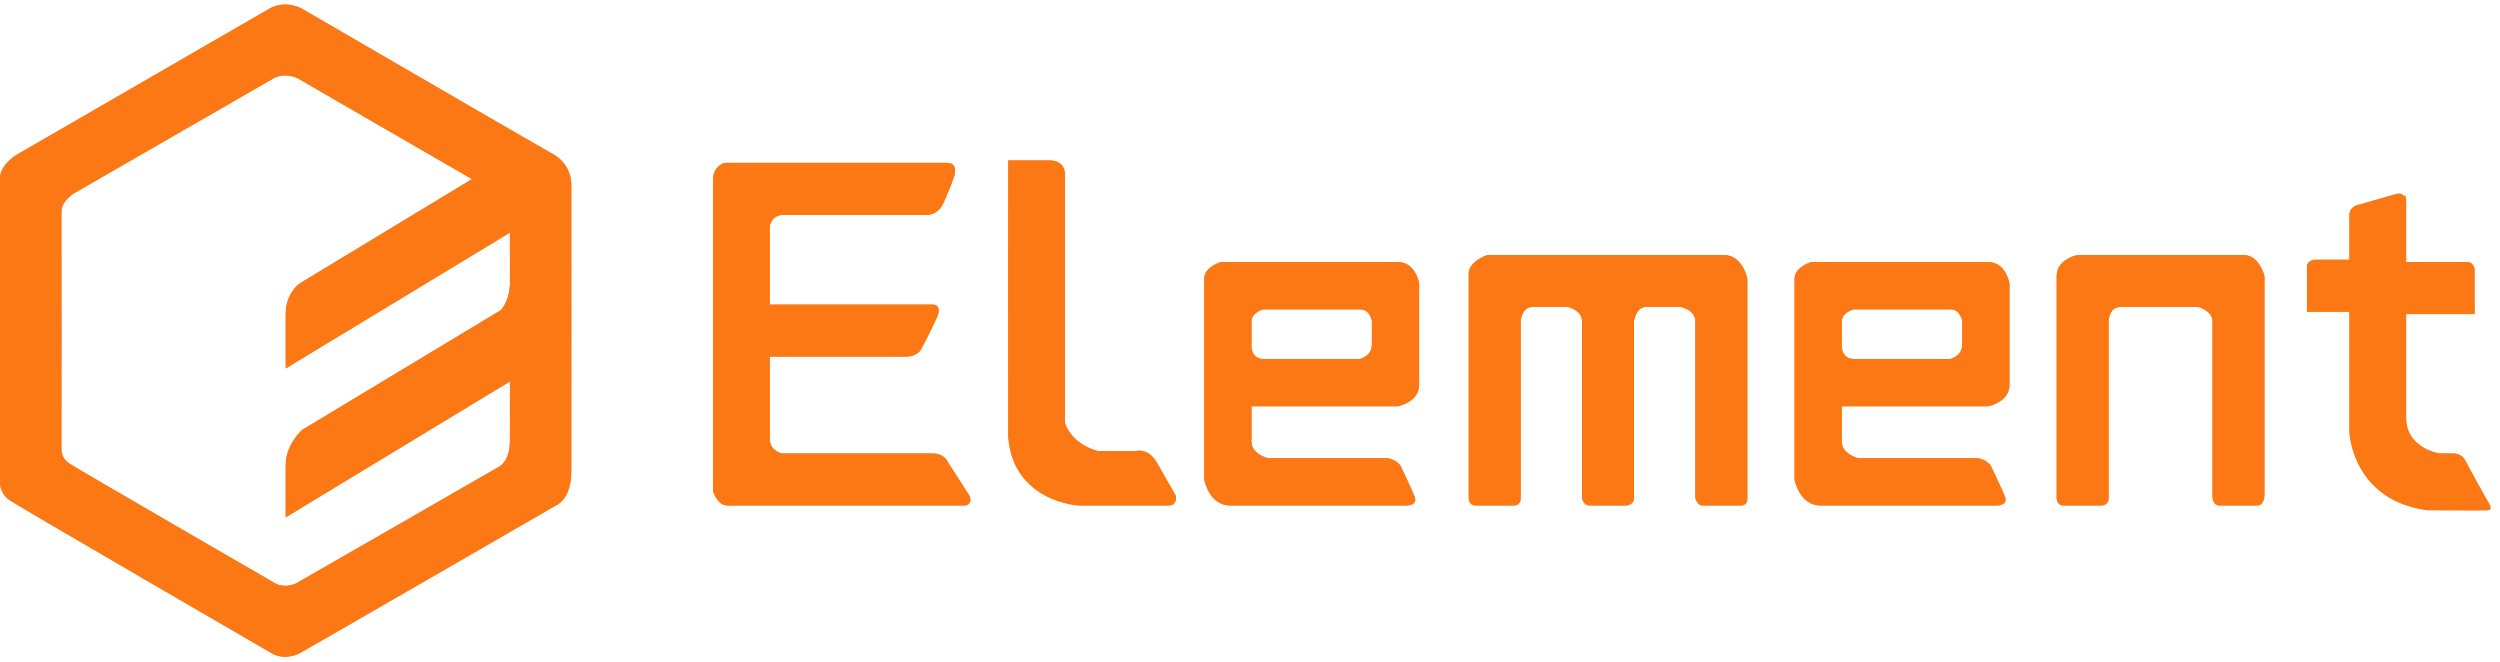
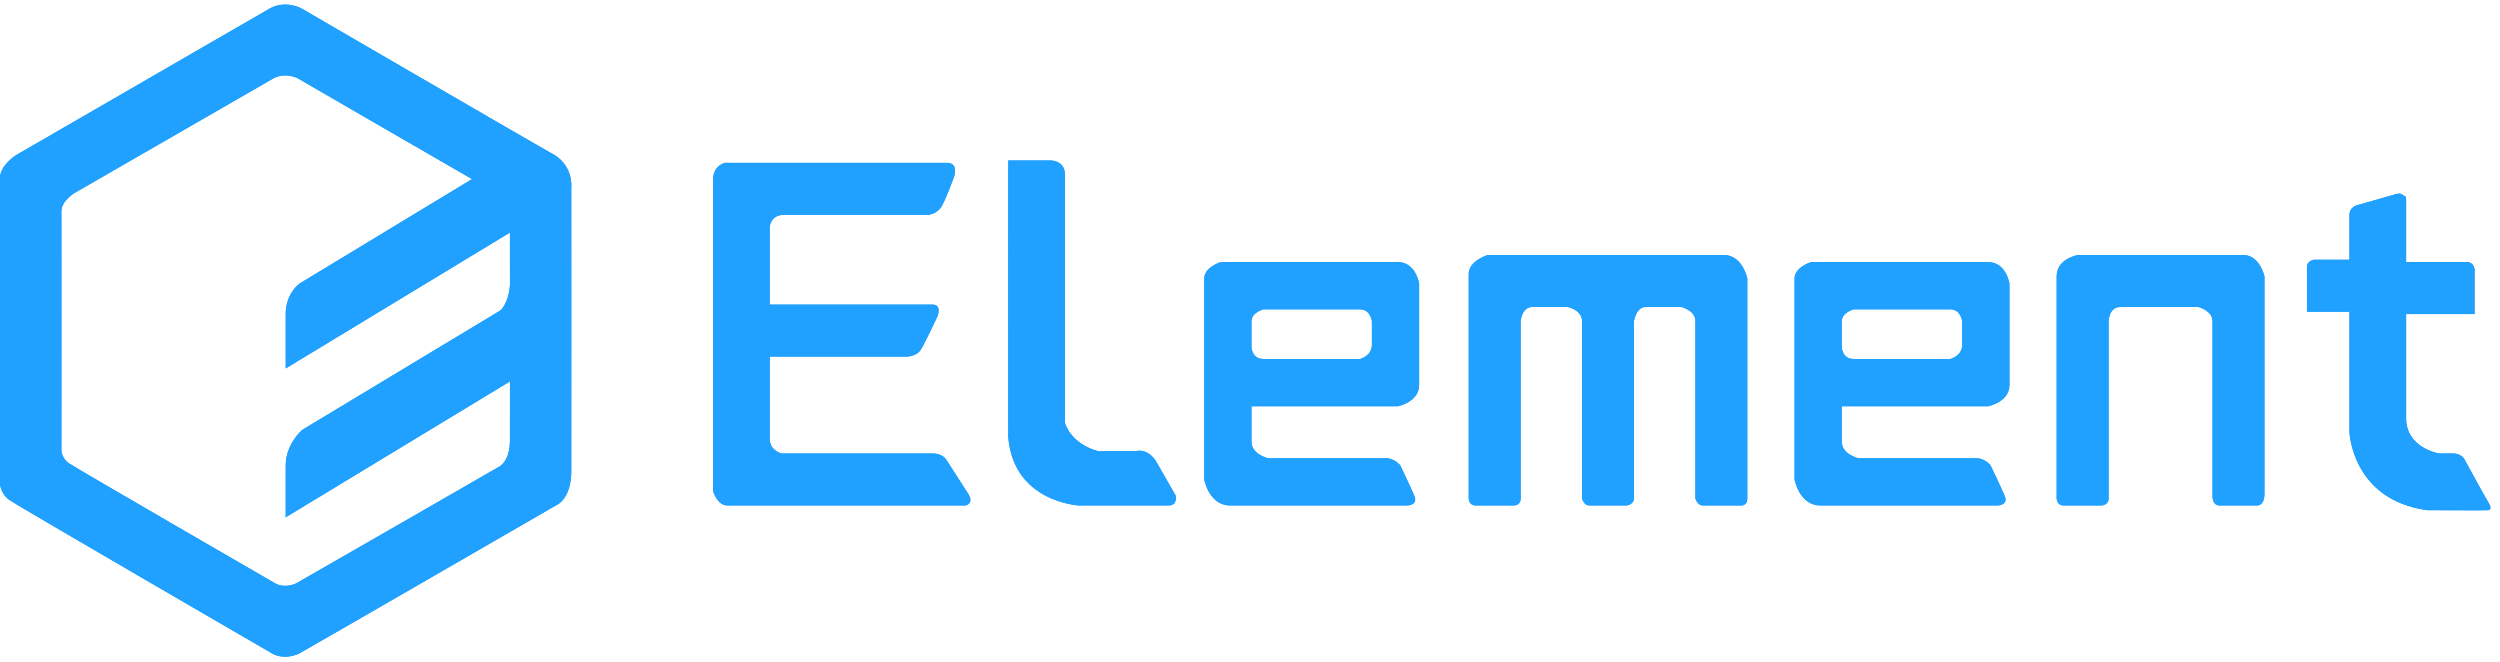
<svg xmlns="http://www.w3.org/2000/svg" width="310px" height="82px" viewBox="0 0 161 42" version="1.1">
  <defs />
  <g id="v2.2.0" stroke="none" stroke-width="1" fill="none" fill-rule="evenodd">
-     <g id="左侧栏修改-copy" transform="translate(-70, -19)" fill="#fc7814">
+     <g id="左侧栏修改-copy" transform="translate(-70, -19)" fill="#20a0ff">
      <path d="M227.083,47.911 C227.083,47.911 227.398,47.903 227.996,47.911 C228.593,47.919 228.756,48.368 228.756,48.368 C228.756,48.368 229.955,50.574 230.277,51.107 C230.563,51.582 230.22,51.573 230.141,51.565 C230.142,51.564 230.125,51.563 230.125,51.563 C230.125,51.563 230.131,51.564 230.141,51.565 C230.137,51.57 229.802,51.581 226.323,51.563 C221.472,50.905 221.305,46.542 221.305,46.542 L221.305,38.781 L218.568,38.781 L218.568,35.889 C218.568,35.495 219.024,35.433 219.024,35.433 L221.305,35.433 L221.305,32.542 C221.305,32.07 221.761,31.933 221.761,31.933 C221.761,31.933 223.367,31.474 224.301,31.207 C224.684,31.097 224.802,31.324 224.802,31.324 C224.802,31.324 224.954,31.243 224.954,31.592 L224.954,35.585 L228.908,35.585 C229.293,35.585 229.364,36.042 229.364,36.042 L229.364,38.933 L224.954,38.933 L224.954,45.629 C224.954,47.575 227.083,47.911 227.083,47.911 L227.083,47.911 Z M215.374,51.259 L212.941,51.259 C212.464,51.259 212.485,50.65 212.485,50.65 L212.485,39.389 C212.485,38.705 211.573,38.476 211.573,38.476 L206.555,38.476 C205.806,38.476 205.794,39.389 205.794,39.389 L205.794,50.803 C205.794,51.25 205.338,51.259 205.338,51.259 L202.905,51.259 C202.37,51.259 202.449,50.65 202.449,50.65 L202.449,36.498 C202.449,35.361 203.817,35.129 203.817,35.129 L214.462,35.129 C215.525,35.129 215.831,36.498 215.831,36.498 L215.831,50.498 C215.831,51.294 215.374,51.259 215.374,51.259 L215.374,51.259 Z M198.039,44.868 L188.611,44.868 L188.611,47.15 C188.611,47.973 189.675,48.216 189.675,48.216 L197.279,48.216 C197.82,48.216 198.191,48.672 198.191,48.672 C198.191,48.672 198.854,50.053 199.103,50.65 C199.352,51.248 198.647,51.259 198.647,51.259 L187.242,51.259 C185.869,51.259 185.57,49.585 185.57,49.585 L185.57,36.65 C185.57,35.906 186.634,35.585 186.634,35.585 L198.039,35.585 C199.185,35.585 199.408,36.955 199.408,36.955 L199.408,43.498 C199.408,44.602 198.039,44.868 198.039,44.868 L198.039,44.868 Z M196.366,39.389 C196.366,39.389 196.27,38.629 195.606,38.629 L189.371,38.629 C189.371,38.629 188.611,38.833 188.611,39.389 L188.611,41.063 C188.611,41.063 188.633,41.824 189.371,41.824 L195.606,41.824 C195.606,41.824 196.366,41.636 196.366,40.911 L196.366,39.389 L196.366,39.389 Z M182.072,51.259 L179.639,51.259 C179.318,51.259 179.183,50.803 179.183,50.803 L179.183,39.389 C179.183,38.682 178.271,38.476 178.271,38.476 L175.99,38.476 C175.353,38.476 175.229,39.389 175.229,39.389 L175.229,50.803 C175.229,51.181 174.773,51.259 174.773,51.259 L172.34,51.259 C172.002,51.259 171.884,50.803 171.884,50.803 L171.884,39.389 C171.884,38.666 170.971,38.476 170.971,38.476 L168.69,38.476 C167.994,38.476 167.93,39.389 167.93,39.389 L167.93,50.803 C167.93,51.291 167.474,51.259 167.474,51.259 L165.041,51.259 C164.585,51.259 164.585,50.803 164.585,50.803 L164.585,36.346 C164.585,35.508 165.801,35.129 165.801,35.129 L181.008,35.129 C182.228,35.129 182.528,36.65 182.528,36.65 L182.528,50.803 C182.528,51.328 182.072,51.259 182.072,51.259 L182.072,51.259 Z M160.023,44.868 L150.595,44.868 L150.595,47.15 C150.595,47.973 151.659,48.216 151.659,48.216 L159.262,48.216 C159.803,48.216 160.175,48.672 160.175,48.672 C160.175,48.672 160.838,50.053 161.087,50.65 C161.336,51.248 160.631,51.259 160.631,51.259 L149.226,51.259 C147.853,51.259 147.553,49.585 147.553,49.585 L147.553,36.65 C147.553,35.906 148.618,35.585 148.618,35.585 L160.023,35.585 C161.169,35.585 161.391,36.955 161.391,36.955 L161.391,43.498 C161.391,44.602 160.023,44.868 160.023,44.868 L160.023,44.868 Z M158.35,39.389 C158.35,39.389 158.254,38.629 157.59,38.629 L151.355,38.629 C151.355,38.629 150.595,38.833 150.595,39.389 L150.595,41.063 C150.595,41.063 150.617,41.824 151.355,41.824 L157.59,41.824 C157.59,41.824 158.35,41.636 158.35,40.911 L158.35,39.389 L158.35,39.389 Z M145.272,51.259 L139.494,51.259 C139.494,51.259 135.265,51.059 134.932,46.846 C134.919,42.519 134.932,29.041 134.932,29.041 L137.669,29.041 C137.669,29.041 138.582,29.025 138.582,29.955 L138.582,45.933 C138.582,45.933 138.899,47.255 140.71,47.759 C142.757,47.749 143.143,47.759 143.143,47.759 C143.143,47.759 143.936,47.505 144.512,48.52 C145.088,49.535 145.729,50.65 145.729,50.65 C145.729,50.65 145.82,51.259 145.272,51.259 L145.272,51.259 Z M115.924,50.346 L115.924,30.259 C115.924,29.368 116.684,29.194 116.684,29.194 L130.978,29.194 C131.778,29.194 131.434,30.107 131.434,30.107 C131.434,30.107 130.989,31.341 130.674,31.933 C130.359,32.524 129.762,32.542 129.762,32.542 L120.486,32.542 C119.622,32.542 119.573,33.302 119.573,33.302 L119.573,38.324 L130.066,38.324 C130.681,38.324 130.37,39.085 130.37,39.085 C130.37,39.085 129.584,40.761 129.306,41.216 C129.027,41.67 128.393,41.672 128.393,41.672 L119.573,41.672 L119.573,46.998 C119.573,47.724 120.334,47.911 120.334,47.911 L130.066,47.911 C130.772,47.911 130.978,48.368 130.978,48.368 C130.978,48.368 131.942,49.873 132.347,50.498 C132.752,51.124 132.195,51.259 132.195,51.259 L116.836,51.259 C116.202,51.259 115.924,50.346 115.924,50.346 Z M106.79,49.083 C106.78,50.826 105.874,51.214 105.874,51.214 C105.874,51.214 90.251,60.242 89.235,60.808 C88.228,61.24 87.556,60.808 87.556,60.808 C87.556,60.808 71.208,51.327 70.611,50.91 C70.014,50.493 70,49.844 70,49.844 C70,49.844 70.017,31.069 70,30.2 C69.984,29.33 71.069,28.677 71.069,28.677 L87.403,19.236 C88.409,18.705 89.388,19.236 89.388,19.236 C89.388,19.236 103.817,27.623 105.416,28.525 C106.984,29.27 106.79,30.809 106.79,30.809 C106.79,30.809 106.8,47.463 106.79,49.083 L106.79,49.083 Z M100.399,30.24 C97.054,28.315 89.175,23.749 89.175,23.749 C89.175,23.749 88.407,23.334 87.617,23.749 L74.793,31.138 C74.793,31.138 73.941,31.65 73.954,32.33 C73.967,33.01 73.954,47.704 73.954,47.704 C73.954,47.704 73.965,48.212 74.433,48.538 C74.902,48.864 87.737,56.284 87.737,56.284 C87.737,56.284 88.265,56.622 89.055,56.284 C89.853,55.841 102.12,48.776 102.12,48.776 C102.12,48.776 102.831,48.472 102.839,47.108 C102.841,46.714 102.842,45.187 102.842,43.269 L88.4,52.02 L88.4,48.672 C88.4,47.297 89.465,46.39 89.465,46.39 L102.239,38.692 C102.721,38.189 102.82,37.382 102.841,37.077 C102.84,35.679 102.84,34.457 102.839,33.684 L88.4,42.433 L88.4,38.933 C88.4,37.558 89.312,36.955 89.312,36.955 L100.399,30.24 Z" id="Shape" />
      <path d="M227.083,47.911 C227.083,47.911 227.398,47.903 227.996,47.911 C228.593,47.919 228.756,48.368 228.756,48.368 C228.756,48.368 229.955,50.574 230.277,51.107 C230.563,51.582 230.22,51.573 230.141,51.565 C230.142,51.564 230.125,51.563 230.125,51.563 C230.125,51.563 230.131,51.564 230.141,51.565 C230.137,51.57 229.802,51.581 226.323,51.563 C221.472,50.905 221.305,46.542 221.305,46.542 L221.305,38.781 L218.568,38.781 L218.568,35.889 C218.568,35.495 219.024,35.433 219.024,35.433 L221.305,35.433 L221.305,32.542 C221.305,32.07 221.761,31.933 221.761,31.933 C221.761,31.933 223.367,31.474 224.301,31.207 C224.684,31.097 224.802,31.324 224.802,31.324 C224.802,31.324 224.954,31.243 224.954,31.592 L224.954,35.585 L228.908,35.585 C229.293,35.585 229.364,36.042 229.364,36.042 L229.364,38.933 L224.954,38.933 L224.954,45.629 C224.954,47.575 227.083,47.911 227.083,47.911 L227.083,47.911 Z M215.374,51.259 L212.941,51.259 C212.464,51.259 212.485,50.65 212.485,50.65 L212.485,39.389 C212.485,38.705 211.573,38.476 211.573,38.476 L206.555,38.476 C205.806,38.476 205.794,39.389 205.794,39.389 L205.794,50.803 C205.794,51.25 205.338,51.259 205.338,51.259 L202.905,51.259 C202.37,51.259 202.449,50.65 202.449,50.65 L202.449,36.498 C202.449,35.361 203.817,35.129 203.817,35.129 L214.462,35.129 C215.525,35.129 215.831,36.498 215.831,36.498 L215.831,50.498 C215.831,51.294 215.374,51.259 215.374,51.259 L215.374,51.259 Z M198.039,44.868 L188.611,44.868 L188.611,47.15 C188.611,47.973 189.675,48.216 189.675,48.216 L197.279,48.216 C197.82,48.216 198.191,48.672 198.191,48.672 C198.191,48.672 198.854,50.053 199.103,50.65 C199.352,51.248 198.647,51.259 198.647,51.259 L187.242,51.259 C185.869,51.259 185.57,49.585 185.57,49.585 L185.57,36.65 C185.57,35.906 186.634,35.585 186.634,35.585 L198.039,35.585 C199.185,35.585 199.408,36.955 199.408,36.955 L199.408,43.498 C199.408,44.602 198.039,44.868 198.039,44.868 L198.039,44.868 Z M196.366,39.389 C196.366,39.389 196.27,38.629 195.606,38.629 L189.371,38.629 C189.371,38.629 188.611,38.833 188.611,39.389 L188.611,41.063 C188.611,41.063 188.633,41.824 189.371,41.824 L195.606,41.824 C195.606,41.824 196.366,41.636 196.366,40.911 L196.366,39.389 L196.366,39.389 Z M182.072,51.259 L179.639,51.259 C179.318,51.259 179.183,50.803 179.183,50.803 L179.183,39.389 C179.183,38.682 178.271,38.476 178.271,38.476 L175.99,38.476 C175.353,38.476 175.229,39.389 175.229,39.389 L175.229,50.803 C175.229,51.181 174.773,51.259 174.773,51.259 L172.34,51.259 C172.002,51.259 171.884,50.803 171.884,50.803 L171.884,39.389 C171.884,38.666 170.971,38.476 170.971,38.476 L168.69,38.476 C167.994,38.476 167.93,39.389 167.93,39.389 L167.93,50.803 C167.93,51.291 167.474,51.259 167.474,51.259 L165.041,51.259 C164.585,51.259 164.585,50.803 164.585,50.803 L164.585,36.346 C164.585,35.508 165.801,35.129 165.801,35.129 L181.008,35.129 C182.228,35.129 182.528,36.65 182.528,36.65 L182.528,50.803 C182.528,51.328 182.072,51.259 182.072,51.259 L182.072,51.259 Z M160.023,44.868 L150.595,44.868 L150.595,47.15 C150.595,47.973 151.659,48.216 151.659,48.216 L159.262,48.216 C159.803,48.216 160.175,48.672 160.175,48.672 C160.175,48.672 160.838,50.053 161.087,50.65 C161.336,51.248 160.631,51.259 160.631,51.259 L149.226,51.259 C147.853,51.259 147.553,49.585 147.553,49.585 L147.553,36.65 C147.553,35.906 148.618,35.585 148.618,35.585 L160.023,35.585 C161.169,35.585 161.391,36.955 161.391,36.955 L161.391,43.498 C161.391,44.602 160.023,44.868 160.023,44.868 L160.023,44.868 Z M158.35,39.389 C158.35,39.389 158.254,38.629 157.59,38.629 L151.355,38.629 C151.355,38.629 150.595,38.833 150.595,39.389 L150.595,41.063 C150.595,41.063 150.617,41.824 151.355,41.824 L157.59,41.824 C157.59,41.824 158.35,41.636 158.35,40.911 L158.35,39.389 L158.35,39.389 Z M145.272,51.259 L139.494,51.259 C139.494,51.259 135.265,51.059 134.932,46.846 C134.919,42.519 134.932,29.041 134.932,29.041 L137.669,29.041 C137.669,29.041 138.582,29.025 138.582,29.955 L138.582,45.933 C138.582,45.933 138.899,47.255 140.71,47.759 C142.757,47.749 143.143,47.759 143.143,47.759 C143.143,47.759 143.936,47.505 144.512,48.52 C145.088,49.535 145.729,50.65 145.729,50.65 C145.729,50.65 145.82,51.259 145.272,51.259 L145.272,51.259 Z M115.924,50.346 L115.924,30.259 C115.924,29.368 116.684,29.194 116.684,29.194 L130.978,29.194 C131.778,29.194 131.434,30.107 131.434,30.107 C131.434,30.107 130.989,31.341 130.674,31.933 C130.359,32.524 129.762,32.542 129.762,32.542 L120.486,32.542 C119.622,32.542 119.573,33.302 119.573,33.302 L119.573,38.324 L130.066,38.324 C130.681,38.324 130.37,39.085 130.37,39.085 C130.37,39.085 129.584,40.761 129.306,41.216 C129.027,41.67 128.393,41.672 128.393,41.672 L119.573,41.672 L119.573,46.998 C119.573,47.724 120.334,47.911 120.334,47.911 L130.066,47.911 C130.772,47.911 130.978,48.368 130.978,48.368 C130.978,48.368 131.942,49.873 132.347,50.498 C132.752,51.124 132.195,51.259 132.195,51.259 L116.836,51.259 C116.202,51.259 115.924,50.346 115.924,50.346 Z M106.79,49.083 C106.78,50.826 105.874,51.214 105.874,51.214 C105.874,51.214 90.251,60.242 89.235,60.808 C88.228,61.24 87.556,60.808 87.556,60.808 C87.556,60.808 71.208,51.327 70.611,50.91 C70.014,50.493 70,49.844 70,49.844 C70,49.844 70.017,31.069 70,30.2 C69.984,29.33 71.069,28.677 71.069,28.677 L87.403,19.236 C88.409,18.705 89.388,19.236 89.388,19.236 C89.388,19.236 103.817,27.623 105.416,28.525 C106.984,29.27 106.79,30.809 106.79,30.809 C106.79,30.809 106.8,47.463 106.79,49.083 L106.79,49.083 Z M100.399,30.24 C97.054,28.315 89.175,23.749 89.175,23.749 C89.175,23.749 88.407,23.334 87.617,23.749 L74.793,31.138 C74.793,31.138 73.941,31.65 73.954,32.33 C73.967,33.01 73.954,47.704 73.954,47.704 C73.954,47.704 73.965,48.212 74.433,48.538 C74.902,48.864 87.737,56.284 87.737,56.284 C87.737,56.284 88.265,56.622 89.055,56.284 C89.853,55.841 102.12,48.776 102.12,48.776 C102.12,48.776 102.831,48.472 102.839,47.108 C102.841,46.714 102.842,45.187 102.842,43.269 L88.4,52.02 L88.4,48.672 C88.4,47.297 89.465,46.39 89.465,46.39 L102.239,38.692 C102.721,38.189 102.82,37.382 102.841,37.077 C102.84,35.679 102.84,34.457 102.839,33.684 L88.4,42.433 L88.4,38.933 C88.4,37.558 89.312,36.955 89.312,36.955 L100.399,30.24 Z" id="Shape" />
    </g>
  </g>
</svg>
